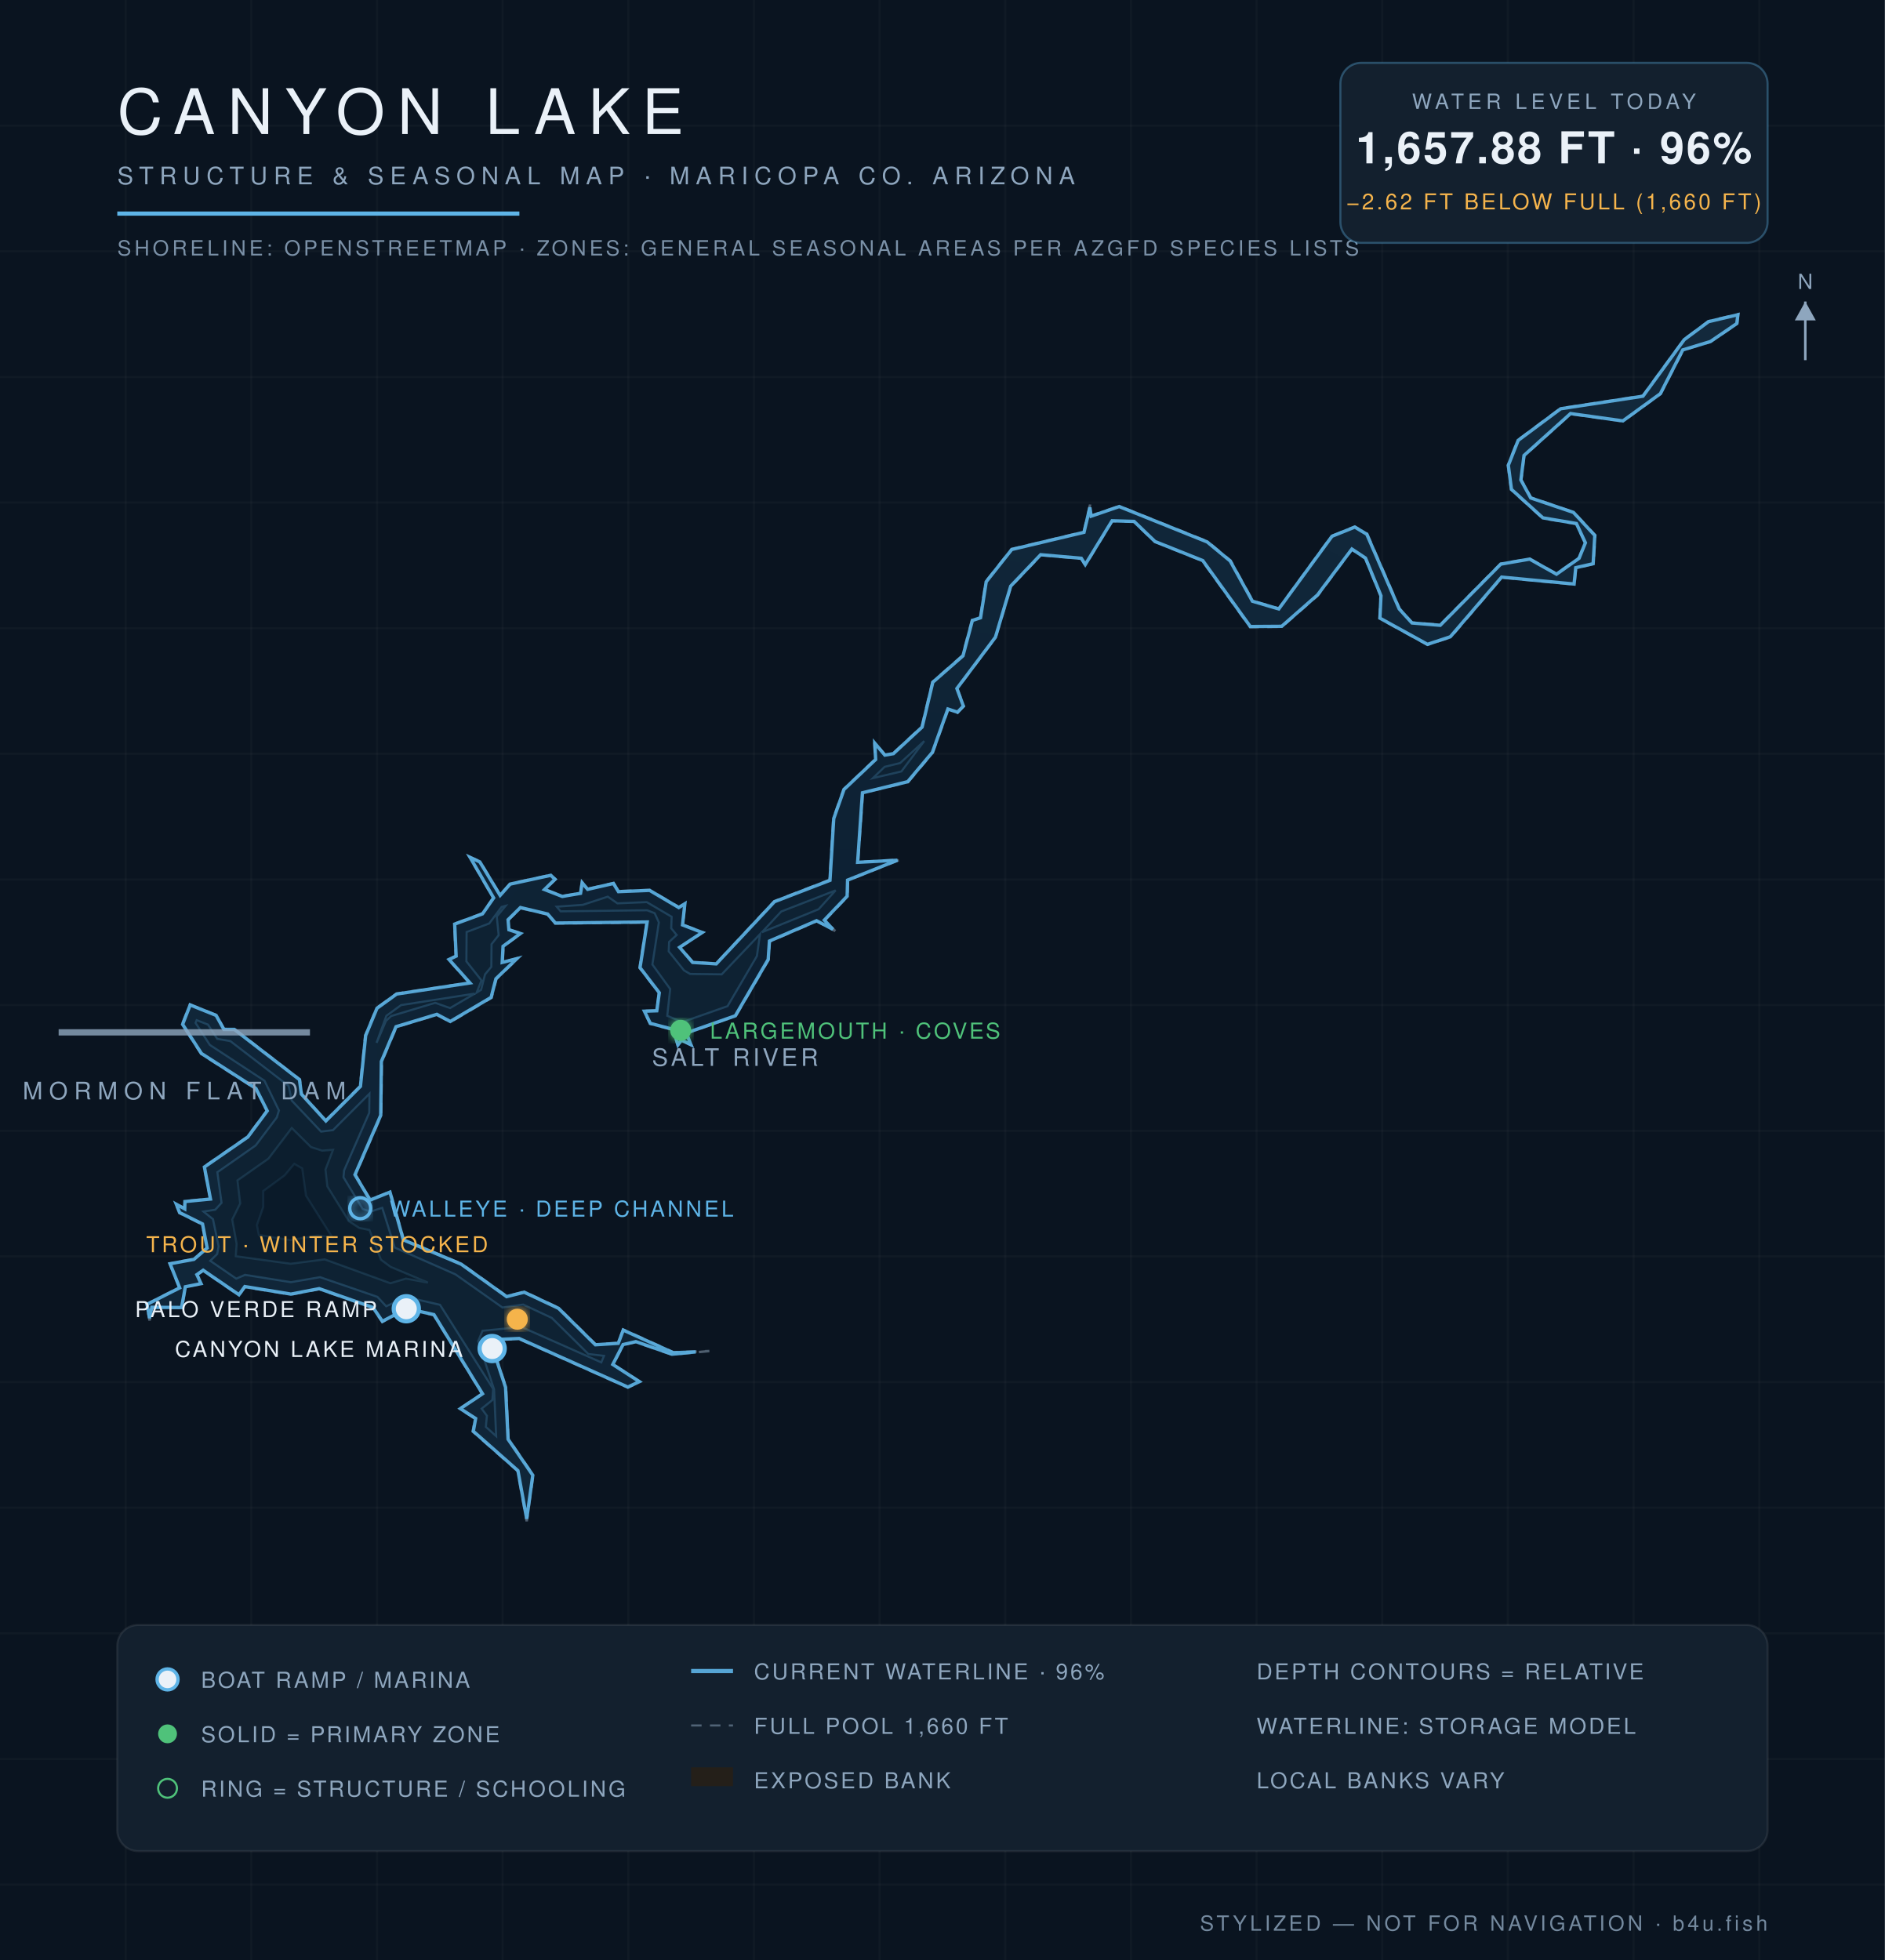
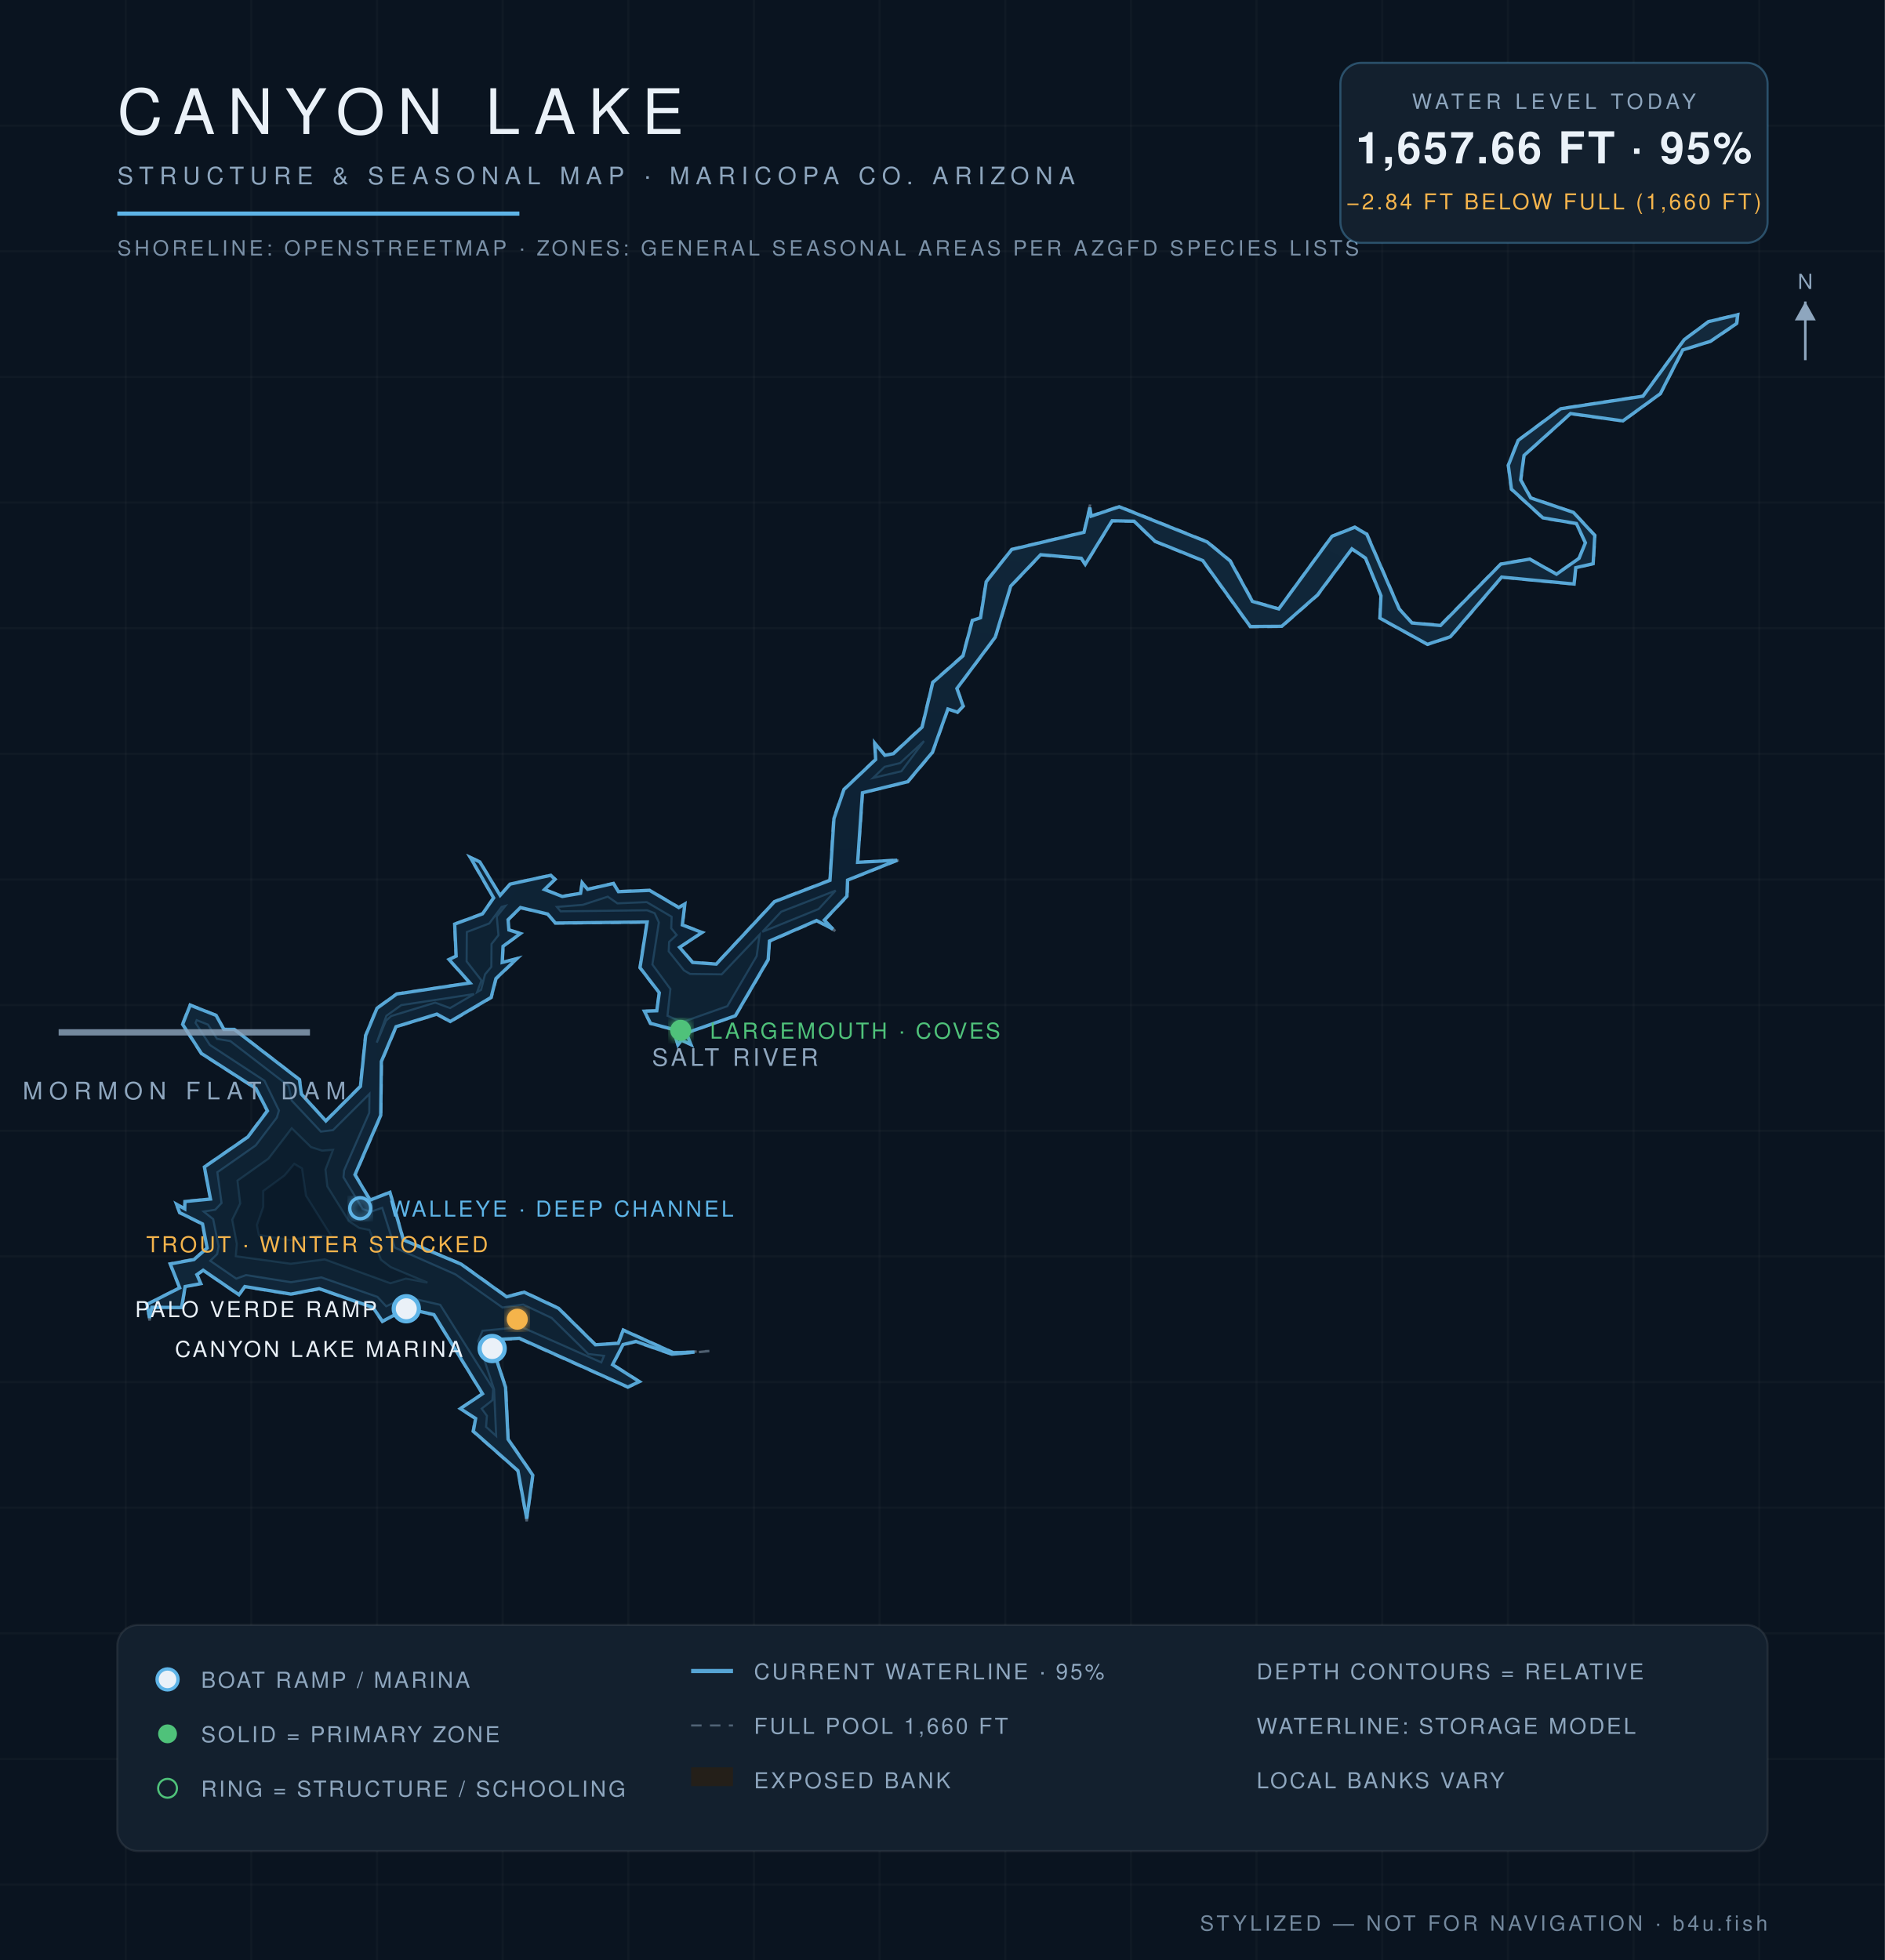
<svg xmlns="http://www.w3.org/2000/svg" viewBox="0 0 900 936" font-family="Helvetica,Arial,sans-serif">
  <defs>
    <radialGradient id="wg" cx="45%" cy="60%" r="80%">
      <stop offset="0%" stop-color="#0c1f31" />
      <stop offset="55%" stop-color="#102639" />
      <stop offset="100%" stop-color="#13293c" />
    </radialGradient>
    <filter id="glow">
      <feGaussianBlur stdDeviation="2.2" result="b" />
      <feMerge>
        <feMergeNode in="b" />
        <feMergeNode in="SourceGraphic" />
      </feMerge>
    </filter>
  </defs>
  <rect width="900" height="936" fill="#0a1420" />
  <g stroke="#ffffff" stroke-opacity="0.025">
    <line x1="60" y1="0" x2="60" y2="936" />
    <line x1="120" y1="0" x2="120" y2="936" />
    <line x1="180" y1="0" x2="180" y2="936" />
    <line x1="240" y1="0" x2="240" y2="936" />
    <line x1="300" y1="0" x2="300" y2="936" />
    <line x1="360" y1="0" x2="360" y2="936" />
    <line x1="420" y1="0" x2="420" y2="936" />
    <line x1="480" y1="0" x2="480" y2="936" />
    <line x1="540" y1="0" x2="540" y2="936" />
    <line x1="600" y1="0" x2="600" y2="936" />
    <line x1="660" y1="0" x2="660" y2="936" />
    <line x1="720" y1="0" x2="720" y2="936" />
    <line x1="780" y1="0" x2="780" y2="936" />
    <line x1="840" y1="0" x2="840" y2="936" />
    <line x1="0" y1="60" x2="900" y2="60" />
    <line x1="0" y1="120" x2="900" y2="120" />
    <line x1="0" y1="180" x2="900" y2="180" />
    <line x1="0" y1="240" x2="900" y2="240" />
    <line x1="0" y1="300" x2="900" y2="300" />
    <line x1="0" y1="360" x2="900" y2="360" />
    <line x1="0" y1="420" x2="900" y2="420" />
    <line x1="0" y1="480" x2="900" y2="480" />
    <line x1="0" y1="540" x2="900" y2="540" />
    <line x1="0" y1="600" x2="900" y2="600" />
    <line x1="0" y1="660" x2="900" y2="660" />
    <line x1="0" y1="720" x2="900" y2="720" />
    <line x1="0" y1="780" x2="900" y2="780" />
    <line x1="0" y1="840" x2="900" y2="840" />
    <line x1="0" y1="900" x2="900" y2="900" />
  </g>
  <path d="M 338.7,645.2 L 320.8,646.9 L 303.6,640.9 L 297.6,642.3 L 292.8,651.6 L 305.7,659.9 L 299.8,662.6 L 247.9,639.4 L 234.0,640.0 L 241.6,662.4 L 242.8,687.2 L 254.6,704.4 L 251.5,726.5 L 247.1,702.4 L 225.7,683.6 L 226.9,677.5 L 219.4,672.7 L 230.2,665.6 L 207.1,628.0 L 194.2,625.1 L 182.5,631.3 L 178.0,624.6 L 152.4,615.6 L 138.9,618.2 L 116.9,614.6 L 114.2,618.6 L 97.0,606.8 L 94.2,608.7 L 96.3,613.1 L 88.6,614.5 L 86.9,624.6 L 72.6,624.5 L 71.4,630.6 L 70.0,622.8 L 85.6,614.9 L 81.0,603.4 L 92.5,601.2 L 98.7,596.0 L 96.5,584.7 L 85.6,579.2 L 83.8,574.6 L 88.2,577.1 L 88.1,573.6 L 100.4,572.5 L 97.4,557.2 L 118.1,542.9 L 127.4,530.4 L 122.1,520.0 L 96.0,503.2 L 86.9,489.2 L 90.7,479.7 L 103.4,484.8 L 107.0,491.4 L 111.9,491.4 L 143.2,515.5 L 144.1,522.4 L 155.5,535.1 L 171.9,518.7 L 174.4,494.5 L 179.8,481.4 L 189.3,474.5 L 224.2,469.3 L 214.1,458.2 L 217.6,456.6 L 216.9,441.2 L 230.3,436.2 L 235.5,428.8 L 224.0,409.0 L 229.2,411.4 L 238.8,427.4 L 243.5,422.0 L 263.1,417.8 L 265.3,419.9 L 260.2,424.7 L 268.6,427.9 L 277.1,426.5 L 277.8,421.1 L 280.6,424.5 L 293.0,421.7 L 295.4,425.6 L 310.2,425.0 L 324.2,433.2 L 327.2,431.2 L 326.0,441.6 L 335.7,445.2 L 324.7,452.3 L 330.8,459.4 L 341.9,460.2 L 369.7,430.4 L 396.1,420.2 L 397.9,390.8 L 402.8,376.9 L 417.9,362.6 L 417.4,354.3 L 422.6,360.5 L 426.5,359.7 L 440.1,347.1 L 445.2,325.7 L 459.6,313.0 L 464.1,296.1 L 468.0,295.0 L 470.7,277.7 L 483.0,262.2 L 517.5,254.0 L 520.5,241.0 L 520.9,246.3 L 534.4,241.7 L 576.6,258.6 L 587.6,267.7 L 598.2,287.0 L 610.6,290.6 L 635.8,256.0 L 646.9,251.5 L 652.8,254.9 L 668.3,290.7 L 674.2,297.3 L 687.7,298.4 L 716.5,269.2 L 730.4,266.8 L 743.2,274.0 L 753.8,266.5 L 756.8,259.2 L 752.6,250.2 L 736.6,247.5 L 721.5,233.8 L 720.0,222.2 L 724.7,210.2 L 745.1,195.0 L 784.4,189.0 L 804.1,162.1 L 815.7,153.4 L 830.0,150.0 L 829.5,154.6 L 816.7,163.2 L 803.7,167.2 L 792.9,188.1 L 774.9,201.2 L 749.9,197.7 L 727.8,217.6 L 726.4,229.2 L 731.0,237.6 L 751.4,244.6 L 761.7,255.6 L 760.9,269.3 L 752.5,271.3 L 751.8,279.1 L 717.1,275.8 L 692.7,304.3 L 681.6,307.9 L 658.7,295.3 L 659.2,284.6 L 651.9,266.7 L 645.5,262.4 L 629.3,284.3 L 612.1,299.3 L 596.9,299.5 L 574.1,267.8 L 551.4,258.7 L 541.4,249.1 L 531.0,248.9 L 518.2,270.0 L 516.3,266.8 L 497.0,265.1 L 482.7,280.1 L 475.4,304.4 L 457.1,328.8 L 460.2,337.2 L 457.2,340.4 L 452.8,338.7 L 445.4,359.4 L 433.6,373.5 L 412.0,378.6 L 409.7,411.7 L 429.8,410.5 L 404.9,420.4 L 404.7,428.1 L 393.8,439.5 L 398.8,444.6 L 390.0,439.9 L 367.5,449.6 L 367.0,458.3 L 351.3,485.2 L 327.8,493.5 L 330.3,499.3 L 325.4,496.9 L 323.7,499.5 L 321.3,491.8 L 310.4,488.9 L 307.4,482.7 L 313.5,482.6 L 314.6,474.1 L 305.4,462.2 L 308.8,440.5 L 265.1,441.0 L 261.4,436.7 L 248.5,433.7 L 242.8,439.2 L 243.2,443.9 L 248.9,445.7 L 240.4,452.0 L 240.0,459.6 L 247.6,457.4 L 237.0,467.5 L 234.7,476.5 L 215.0,488.1 L 208.6,484.6 L 189.3,490.4 L 182.3,507.0 L 182.0,532.6 L 169.7,561.0 L 176.8,572.9 L 186.3,569.1 L 192.8,592.0 L 220.3,603.5 L 242.0,619.1 L 250.3,616.8 L 266.8,624.6 L 284.4,642.0 L 295.1,641.3 L 297.5,634.9 L 321.6,645.8 L 338.7,645.2 Z" fill="#241f19" fill-opacity="0.9" stroke="#8ea6be" stroke-opacity="0.5" stroke-width="1.2" stroke-dasharray="5 4" />
-   <path d="M 332.2,645.6 L 320.9,646.7 L 303.6,640.7 L 297.5,642.1 L 292.6,651.6 L 305.3,659.8 L 299.8,662.4 L 247.9,639.2 L 233.9,639.8 L 241.4,662.5 L 242.6,687.3 L 254.4,704.5 L 251.5,725.3 L 247.3,702.3 L 226.0,683.5 L 227.1,677.4 L 219.8,672.7 L 230.4,665.6 L 207.2,627.8 L 194.2,624.9 L 182.6,631.0 L 178.1,624.4 L 152.4,615.4 L 138.9,618.0 L 116.9,614.4 L 114.1,618.3 L 97.0,606.6 L 94.0,608.7 L 96.0,613.0 L 88.5,614.5 L 86.7,624.4 L 72.5,624.3 L 71.4,629.5 L 70.2,622.9 L 85.8,615.0 L 81.2,603.5 L 92.6,601.4 L 98.9,596.0 L 96.7,584.5 L 85.8,579.1 L 84.2,575.1 L 88.2,577.3 L 88.3,573.8 L 100.5,572.6 L 97.6,557.3 L 118.3,543.0 L 127.6,530.5 L 122.2,519.8 L 96.2,503.1 L 87.2,489.2 L 90.8,479.9 L 103.2,484.9 L 106.9,491.6 L 111.9,491.6 L 143.0,515.6 L 143.9,522.5 L 155.6,535.3 L 172.1,518.8 L 174.6,494.5 L 180.0,481.5 L 189.4,474.7 L 224.4,469.4 L 214.4,458.2 L 217.8,456.6 L 217.1,441.3 L 230.4,436.4 L 235.7,428.8 L 224.5,409.5 L 229.1,411.6 L 238.8,427.6 L 243.6,422.2 L 263.0,418.0 L 265.0,419.9 L 260.0,424.8 L 268.5,428.1 L 277.2,426.6 L 278.0,421.6 L 280.6,424.7 L 292.9,421.9 L 295.3,425.8 L 310.2,425.2 L 324.1,433.4 L 327.0,431.6 L 325.9,441.7 L 335.3,445.3 L 324.5,452.4 L 330.7,459.6 L 342.0,460.3 L 369.8,430.6 L 396.3,420.4 L 398.1,390.9 L 403.0,377.0 L 418.1,362.7 L 417.7,354.9 L 422.5,360.6 L 426.6,359.9 L 440.3,347.2 L 445.4,325.8 L 459.8,313.2 L 464.3,296.3 L 468.2,295.0 L 470.9,277.8 L 483.1,262.4 L 517.6,254.2 L 520.4,242.3 L 521.0,246.5 L 534.4,241.9 L 576.4,258.8 L 587.4,267.9 L 598.0,287.1 L 610.6,290.8 L 636.0,256.1 L 646.9,251.7 L 652.6,255.1 L 668.1,290.8 L 674.2,297.5 L 687.7,298.6 L 716.6,269.4 L 730.4,267.0 L 743.2,274.2 L 754.0,266.6 L 757.0,259.2 L 752.7,250.0 L 736.7,247.3 L 721.7,233.7 L 720.2,222.2 L 724.9,210.3 L 745.2,195.2 L 784.5,189.2 L 804.2,162.2 L 815.8,153.6 L 829.8,150.3 L 829.3,154.5 L 816.7,163.1 L 803.5,167.1 L 792.8,188.0 L 774.9,201.0 L 749.9,197.5 L 727.7,217.5 L 726.2,229.2 L 730.9,237.8 L 751.3,244.7 L 761.5,255.7 L 760.7,269.2 L 752.4,271.1 L 751.6,278.9 L 717.0,275.6 L 692.5,304.1 L 681.6,307.7 L 658.9,295.2 L 659.4,284.5 L 652.0,266.5 L 645.5,262.2 L 629.1,284.1 L 612.0,299.1 L 597.0,299.2 L 574.3,267.7 L 551.5,258.6 L 541.5,249.0 L 531.0,248.7 L 518.2,269.6 L 516.3,266.6 L 496.9,264.9 L 482.6,279.9 L 475.3,304.3 L 456.9,328.8 L 460.0,337.2 L 457.2,340.1 L 452.6,338.6 L 445.2,359.3 L 433.4,373.3 L 411.8,378.6 L 409.5,411.8 L 428.5,410.8 L 404.7,420.3 L 404.5,428.0 L 393.6,439.4 L 397.7,443.8 L 389.9,439.7 L 367.4,449.4 L 366.8,458.2 L 351.1,485.1 L 327.7,493.3 L 329.9,498.9 L 325.4,496.7 L 323.7,499.0 L 321.5,491.6 L 310.5,488.7 L 307.7,482.9 L 313.6,482.7 L 314.8,474.1 L 305.6,462.1 L 309.0,440.3 L 265.2,440.8 L 261.5,436.5 L 248.5,433.4 L 242.6,439.2 L 243.0,444.0 L 248.5,445.8 L 240.2,451.9 L 239.8,459.6 L 246.8,457.8 L 236.8,467.4 L 234.5,476.3 L 215.0,487.8 L 208.6,484.4 L 189.1,490.3 L 182.1,506.9 L 181.8,532.6 L 169.5,561.0 L 176.7,573.1 L 186.2,569.3 L 192.6,592.1 L 220.2,603.7 L 241.9,619.2 L 250.3,617.1 L 266.7,624.8 L 284.3,642.2 L 295.2,641.5 L 297.6,635.2 L 321.5,646.0 L 332.2,645.6 Z" fill="url(#wg)" stroke="#5eb4e7" stroke-opacity="0.9" stroke-width="1.6" />
-   <path d="M 100.4,602.1 L 103.7,598.9 L 104.4,595.2 L 101.7,582.2 L 97.2,578.6 L 102.8,577.7 L 105.8,574.4 L 103.8,559.8 L 122.1,547.0 L 132.2,533.6 L 133.2,530.3 L 126.3,516.1 L 100.2,499.0 L 93.4,488.5 L 93.9,487.2 L 99.3,489.3 L 103.7,496.1 L 110.0,497.2 L 137.8,518.6 L 139.3,525.6 L 153.3,540.4 L 159.0,539.7 L 176.4,522.3 L 176.3,531.4 L 164.3,558.9 L 164.0,562.2 L 173.2,577.4 L 177.0,578.6 L 182.5,576.8 L 188.5,595.8 L 217.5,608.6 L 239.9,624.4 L 249.8,623.0 L 263.5,629.4 L 280.9,646.6 L 288.4,647.5 L 287.1,650.6 L 249.0,633.7 L 230.4,635.5 L 228.3,640.5 L 235.9,663.5 L 236.9,685.8 L 232.0,681.4 L 232.5,676.1 L 230.0,672.7 L 235.1,668.6 L 235.5,663.3 L 210.1,623.1 L 194.0,619.4 L 184.4,623.8 L 180.2,619.3 L 152.8,609.9 L 138.9,612.3 L 117.0,608.8 L 112.8,610.6 L 100.4,602.1 Z" fill="#0e2233" stroke="#5eb4e7" stroke-opacity="0.22" stroke-width="1" />
-   <path d="M 179.8,498.0 L 184.5,485.1 L 191.5,480.0 L 226.7,474.5 L 214.9,481.4 L 207.8,478.9 L 186.8,485.2 L 184.3,487.5 L 179.8,498.0 Z" fill="#0e2233" stroke="#5eb4e7" stroke-opacity="0.22" stroke-width="1" />
-   <path d="M 227.6,474.0 L 229.9,468.2 L 222.7,459.1 L 222.8,445.1 L 233.6,441.0 L 239.5,433.1 L 241.4,432.6 L 237.2,437.7 L 238.1,446.6 L 234.7,450.9 L 234.6,461.7 L 231.6,465.3 L 229.7,472.7 L 227.6,474.0 Z" fill="#0e2233" stroke="#5eb4e7" stroke-opacity="0.22" stroke-width="1" />
-   <path d="M 265.8,433.0 L 278.3,432.1 L 290.2,428.2 L 294.8,431.4 L 308.8,430.8 L 320.7,437.8 L 320.5,443.3 L 323.1,446.5 L 319.5,449.8 L 319.3,454.3 L 326.6,463.4 L 329.5,465.1 L 344.6,465.3 L 362.9,446.1 L 361.4,456.6 L 347.4,480.5 L 325.8,488.1 L 318.6,485.1 L 320.0,472.3 L 311.5,460.6 L 314.6,440.5 L 312.6,436.1 L 309.0,434.7 L 267.7,435.2 L 265.8,433.0 Z" fill="#0e2233" stroke="#5eb4e7" stroke-opacity="0.22" stroke-width="1" />
-   <path d="M 363.8,445.2 L 373.0,435.3 L 399.0,425.2 L 390.9,434.2 L 363.8,445.2 Z" fill="#0e2233" stroke="#5eb4e7" stroke-opacity="0.22" stroke-width="1" />
-   <path d="M 416.8,371.6 L 422.4,366.2 L 429.8,364.4 L 441.3,353.9 L 430.4,368.4 L 416.8,371.6 Z" fill="#0e2233" stroke="#5eb4e7" stroke-opacity="0.22" stroke-width="1" />
-   <path d="M 112.6,599.9 L 113.0,594.0 L 110.9,582.4 L 114.7,574.7 L 113.4,563.7 L 128.2,553.3 L 139.3,538.7 L 148.5,547.8 L 153.8,549.5 L 159.0,549.1 L 155.4,558.5 L 156.3,566.6 L 166.6,583.2 L 171.5,586.4 L 176.4,587.4 L 181.9,601.6 L 186.5,605.0 L 204.3,612.5 L 193.8,610.6 L 186.4,612.8 L 155.0,601.4 L 138.8,603.5 L 112.6,599.9 Z" fill="#0c1e2e" stroke="#5eb4e7" stroke-opacity="0.15" stroke-width="1" />
-   <path d="M 123.6,589.7 L 122.7,585.0 L 125.7,576.4 L 125.7,568.8 L 135.9,561.3 L 140.5,555.8 L 144.3,558.0 L 146.1,571.0 L 158.6,590.8 L 151.6,590.0 L 138.6,592.2 L 123.6,589.7 Z" fill="#0a1a29" stroke="#5eb4e7" stroke-opacity="0.1" stroke-width="1" />
+   <path d="M 331.6,645.7 L 320.9,646.7 L 303.6,640.6 L 297.5,642.1 L 292.5,651.7 L 305.3,659.8 L 299.8,662.4 L 248.0,639.1 L 233.9,639.8 L 241.4,662.5 L 242.6,687.3 L 254.4,704.5 L 251.5,725.2 L 247.3,702.3 L 226.0,683.5 L 227.1,677.4 L 219.8,672.7 L 230.4,665.6 L 207.2,627.8 L 194.2,624.9 L 182.6,631.0 L 178.1,624.4 L 152.4,615.4 L 138.9,618.0 L 116.9,614.4 L 114.1,618.3 L 97.0,606.6 L 94.0,608.7 L 95.9,613.0 L 88.4,614.4 L 86.7,624.4 L 72.5,624.3 L 71.4,629.4 L 70.2,622.9 L 85.8,615.0 L 81.3,603.6 L 92.6,601.5 L 98.9,596.0 L 96.7,584.5 L 85.8,579.1 L 84.3,575.1 L 88.2,577.3 L 88.3,573.8 L 100.5,572.6 L 97.6,557.3 L 118.3,543.0 L 127.7,530.5 L 122.2,519.8 L 96.2,503.1 L 87.2,489.2 L 90.8,480.0 L 103.2,484.9 L 106.9,491.6 L 111.9,491.6 L 143.0,515.6 L 143.9,522.5 L 155.6,535.3 L 172.1,518.8 L 174.6,494.5 L 180.0,481.5 L 189.4,474.7 L 224.4,469.4 L 214.4,458.2 L 217.8,456.6 L 217.1,441.3 L 230.4,436.4 L 235.7,428.8 L 224.6,409.5 L 229.1,411.6 L 238.8,427.6 L 243.6,422.2 L 263.0,418.0 L 265.0,419.9 L 260.0,424.8 L 268.5,428.1 L 277.2,426.6 L 278.0,421.6 L 280.6,424.7 L 292.9,421.9 L 295.3,425.8 L 310.2,425.2 L 324.1,433.4 L 327.0,431.7 L 325.8,441.7 L 335.2,445.3 L 324.5,452.4 L 330.7,459.6 L 342.0,460.4 L 369.8,430.6 L 396.3,420.4 L 398.2,390.9 L 403.0,377.0 L 418.1,362.7 L 417.7,354.9 L 422.5,360.7 L 426.6,359.9 L 440.3,347.2 L 445.4,325.9 L 459.8,313.2 L 464.3,296.3 L 468.2,295.0 L 470.9,277.8 L 483.1,262.4 L 517.6,254.2 L 520.4,242.4 L 521.0,246.5 L 534.4,242.0 L 576.4,258.8 L 587.4,267.9 L 598.0,287.2 L 610.6,290.8 L 636.0,256.1 L 646.9,251.8 L 652.6,255.1 L 668.1,290.8 L 674.2,297.5 L 687.8,298.7 L 716.6,269.4 L 730.4,267.0 L 743.2,274.2 L 754.0,266.6 L 757.0,259.2 L 752.7,250.0 L 736.7,247.3 L 721.7,233.6 L 720.2,222.2 L 724.9,210.3 L 745.2,195.2 L 784.5,189.2 L 804.2,162.2 L 815.8,153.6 L 829.7,150.3 L 829.2,154.5 L 816.7,163.0 L 803.5,167.1 L 792.8,188.0 L 774.9,201.0 L 749.9,197.5 L 727.7,217.5 L 726.1,229.2 L 730.9,237.8 L 751.3,244.7 L 761.5,255.7 L 760.7,269.2 L 752.4,271.1 L 751.6,278.9 L 717.0,275.6 L 692.5,304.1 L 681.6,307.7 L 658.9,295.2 L 659.4,284.5 L 652.0,266.5 L 645.5,262.1 L 629.1,284.1 L 612.0,299.1 L 597.0,299.2 L 574.3,267.7 L 551.5,258.5 L 541.5,248.9 L 531.0,248.7 L 518.2,269.5 L 516.3,266.6 L 496.9,264.9 L 482.6,279.9 L 475.2,304.3 L 456.9,328.8 L 459.9,337.2 L 457.2,340.1 L 452.6,338.6 L 445.2,359.3 L 433.4,373.3 L 411.8,378.6 L 409.5,411.8 L 428.4,410.8 L 404.7,420.3 L 404.4,428.0 L 393.6,439.4 L 397.7,443.7 L 389.9,439.6 L 367.4,449.4 L 366.8,458.2 L 351.1,485.1 L 327.7,493.3 L 329.9,498.8 L 325.4,496.7 L 323.7,499.0 L 321.5,491.6 L 310.6,488.7 L 307.7,482.9 L 313.6,482.7 L 314.8,474.1 L 305.6,462.1 L 309.0,440.3 L 265.2,440.8 L 261.5,436.5 L 248.5,433.4 L 242.6,439.2 L 243.0,444.1 L 248.5,445.8 L 240.2,451.9 L 239.8,459.6 L 246.8,457.8 L 236.8,467.3 L 234.5,476.3 L 215.0,487.8 L 208.6,484.3 L 189.1,490.3 L 182.1,506.9 L 181.8,532.6 L 169.5,561.0 L 176.7,573.1 L 186.2,569.4 L 192.6,592.1 L 220.2,603.7 L 241.9,619.3 L 250.3,617.1 L 266.7,624.8 L 284.3,642.2 L 295.2,641.5 L 297.6,635.2 L 321.5,646.0 L 331.6,645.7 Z" fill="url(#wg)" stroke="#5eb4e7" stroke-opacity="0.9" stroke-width="1.6" />
+   <path d="M 100.4,602.1 L 103.7,598.9 L 104.4,595.2 L 101.8,582.2 L 97.3,578.6 L 102.8,577.7 L 105.8,574.5 L 103.8,559.8 L 122.1,547.0 L 132.2,533.7 L 133.2,530.3 L 126.3,516.1 L 100.2,499.0 L 93.4,488.5 L 93.9,487.2 L 99.3,489.3 L 103.6,496.1 L 110.0,497.2 L 137.8,518.6 L 139.3,525.6 L 153.2,540.4 L 159.0,539.7 L 176.4,522.4 L 176.3,531.4 L 164.3,558.9 L 164.0,562.2 L 173.2,577.4 L 177.0,578.7 L 182.5,576.8 L 188.5,595.8 L 217.5,608.6 L 239.9,624.4 L 249.8,623.0 L 263.4,629.4 L 280.9,646.6 L 288.4,647.5 L 287.1,650.6 L 249.0,633.7 L 230.4,635.5 L 228.3,640.5 L 235.9,663.5 L 236.9,685.7 L 232.1,681.4 L 232.5,676.1 L 230.0,672.7 L 235.1,668.7 L 235.5,663.3 L 210.2,623.1 L 194.0,619.4 L 184.4,623.8 L 180.2,619.3 L 153.4,610.0 L 138.9,612.3 L 117.5,608.9 L 112.8,610.6 L 100.4,602.1 Z" fill="#0e2233" stroke="#5eb4e7" stroke-opacity="0.22" stroke-width="1" />
+   <path d="M 179.9,497.9 L 184.5,485.1 L 191.6,480.0 L 226.4,474.7 L 214.9,481.4 L 207.8,478.8 L 186.8,485.2 L 184.3,487.4 L 179.9,497.9 Z" fill="#0e2233" stroke="#5eb4e7" stroke-opacity="0.22" stroke-width="1" />
+   <path d="M 227.8,473.8 L 229.9,468.2 L 222.8,459.1 L 222.9,445.1 L 233.6,441.0 L 239.5,433.1 L 241.3,432.6 L 237.2,437.7 L 238.0,446.6 L 234.7,450.8 L 234.6,461.7 L 231.6,465.3 L 229.7,472.7 L 227.8,473.8 Z" fill="#0e2233" stroke="#5eb4e7" stroke-opacity="0.22" stroke-width="1" />
+   <path d="M 265.9,433.1 L 278.3,432.1 L 290.2,428.2 L 294.8,431.4 L 308.8,430.8 L 320.7,437.8 L 320.5,443.3 L 323.1,446.5 L 319.5,449.8 L 319.3,454.3 L 326.6,463.4 L 329.5,465.1 L 344.6,465.3 L 362.7,446.3 L 361.3,456.6 L 347.3,480.5 L 325.8,488.1 L 318.7,485.1 L 320.1,472.3 L 311.5,460.6 L 314.6,440.5 L 312.6,436.1 L 309.0,434.7 L 267.7,435.2 L 265.9,433.1 Z" fill="#0e2233" stroke="#5eb4e7" stroke-opacity="0.22" stroke-width="1" />
+   <path d="M 364.0,445.0 L 373.0,435.4 L 399.0,425.3 L 390.9,434.1 L 364.0,445.0 Z" fill="#0e2233" stroke="#5eb4e7" stroke-opacity="0.22" stroke-width="1" />
+   <path d="M 416.9,371.5 L 422.4,366.2 L 429.8,364.4 L 441.2,353.9 L 430.4,368.3 L 416.9,371.5 Z" fill="#0e2233" stroke="#5eb4e7" stroke-opacity="0.22" stroke-width="1" />
+   <path d="M 112.6,599.9 L 113.1,594.0 L 110.9,582.5 L 114.7,574.7 L 113.4,563.8 L 128.2,553.3 L 139.3,538.8 L 148.5,547.8 L 153.8,549.5 L 159.0,549.1 L 155.4,558.5 L 156.3,566.6 L 166.6,583.2 L 171.5,586.4 L 176.4,587.4 L 181.9,601.6 L 186.5,605.1 L 204.1,612.5 L 193.8,610.6 L 186.4,612.8 L 155.0,601.4 L 138.8,603.5 L 112.6,599.9 Z" fill="#0c1e2e" stroke="#5eb4e7" stroke-opacity="0.15" stroke-width="1" />
+   <path d="M 123.6,589.7 L 122.7,585.0 L 125.7,576.4 L 125.7,568.8 L 135.9,561.3 L 140.5,555.8 L 144.2,558.0 L 146.1,571.0 L 158.5,590.8 L 151.6,590.0 L 138.6,592.2 L 123.6,589.7 Z" fill="#0a1a29" stroke="#5eb4e7" stroke-opacity="0.1" stroke-width="1" />
  <text x="351" y="509" fill="#8ea6be" font-size="11.5" letter-spacing="1.6" text-anchor="middle">SALT RIVER</text>
  <line x1="28" y1="493" x2="148" y2="493" stroke="#8ea6be" stroke-width="3" stroke-opacity="0.8" />
  <text x="88" y="525" fill="#8ea6be" font-size="11.5" letter-spacing="3" text-anchor="middle">MORMON FLAT DAM</text>
  <circle cx="194" cy="625" r="6" fill="#eaf1f8" stroke="#5eb4e7" stroke-width="2" />
  <text x="180" y="629" fill="#eaf1f8" font-size="10.5" letter-spacing="1.2" text-anchor="end">PALO VERDE RAMP</text>
  <circle cx="235" cy="644" r="6" fill="#eaf1f8" stroke="#5eb4e7" stroke-width="2" />
  <text x="221" y="648" fill="#eaf1f8" font-size="10.5" letter-spacing="1.2" text-anchor="end">CANYON LAKE MARINA</text>
  <circle cx="172" cy="577" r="5" fill="none" stroke="#5eb4e7" stroke-width="1.6" filter="url(#glow)" />
  <text x="186" y="581" fill="#5eb4e7" font-size="10.5" letter-spacing="1.2" text-anchor="start">WALLEYE · DEEP CHANNEL</text>
  <circle cx="325" cy="492" r="5" fill="#4fc27a" filter="url(#glow)" />
  <text x="339" y="496" fill="#4fc27a" font-size="10.5" letter-spacing="1.2" text-anchor="start">LARGEMOUTH · COVES</text>
  <circle cx="247" cy="630" r="5" fill="#f5b44c" filter="url(#glow)" />
  <text x="233" y="598" fill="#f5b44c" font-size="10.5" letter-spacing="1.2" text-anchor="end">TROUT · WINTER STOCKED</text>
  <text x="56" y="64" fill="#eaf1f8" font-size="30" letter-spacing="6" font-weight="300">CANYON LAKE</text>
  <text x="56" y="88" fill="#8ea6be" font-size="11.5" letter-spacing="3">STRUCTURE &amp; SEASONAL MAP · MARICOPA CO. ARIZONA</text>
  <line x1="56" y1="102" x2="248" y2="102" stroke="#5eb4e7" stroke-width="2" />
  <text x="56" y="122" fill="#8ea6be" font-size="10" letter-spacing="1.5" opacity="0.85">SHORELINE: OPENSTREETMAP · ZONES: GENERAL SEASONAL AREAS PER AZGFD SPECIES LISTS</text>
  <g>
    <rect x="640" y="30" width="204" height="86" rx="10" fill="#13202e" stroke="#5eb4e7" stroke-opacity="0.35" />
    <text x="742" y="52" fill="#8ea6be" font-size="10" letter-spacing="2" text-anchor="middle">WATER LEVEL TODAY</text>
-     <text x="742" y="78" fill="#eaf1f8" font-size="21" letter-spacing="1" text-anchor="middle" font-weight="600">1,657.88 FT · 96%</text>
-     <text x="742" y="100" fill="#f5b44c" font-size="10.5" letter-spacing="1.2" text-anchor="middle">−2.62 FT BELOW FULL (1,660 FT)</text>
+     <text x="742" y="78" fill="#eaf1f8" font-size="21" letter-spacing="1" text-anchor="middle" font-weight="600">1,657.66 FT · 95%</text>
+     <text x="742" y="100" fill="#f5b44c" font-size="10.5" letter-spacing="1.2" text-anchor="middle">−2.84 FT BELOW FULL (1,660 FT)</text>
  </g>
  <g font-size="10.5" letter-spacing="1.1">
    <rect x="56" y="776" width="788" height="108" rx="10" fill="#13202e" stroke="#ffffff" stroke-opacity="0.08" />
    <circle cx="80" cy="802" r="5" fill="#eaf1f8" stroke="#5eb4e7" stroke-width="1.6" />
    <text x="96" y="806" fill="#8ea6be">BOAT RAMP / MARINA</text>
    <circle cx="80" cy="828" r="4.5" fill="#4fc27a" />
    <text x="96" y="832" fill="#8ea6be">SOLID = PRIMARY ZONE</text>
    <circle cx="80" cy="854" r="4.5" fill="none" stroke="#4fc27a" />
    <text x="96" y="858" fill="#8ea6be">RING = STRUCTURE / SCHOOLING</text>
    <line x1="330" y1="798" x2="350" y2="798" stroke="#5eb4e7" stroke-opacity="0.9" stroke-width="2" />
-     <text x="360" y="802" fill="#8ea6be">CURRENT WATERLINE · 96%</text>
+     <text x="360" y="802" fill="#8ea6be">CURRENT WATERLINE · 95%</text>
    <line x1="330" y1="824" x2="350" y2="824" stroke="#8ea6be" stroke-opacity="0.5" stroke-dasharray="5 4" />
    <text x="360" y="828" fill="#8ea6be">FULL POOL 1,660 FT</text>
    <rect x="330" y="844" width="20" height="9" fill="#241f19" />
    <text x="360" y="854" fill="#8ea6be">EXPOSED BANK</text>
    <text x="600" y="802" fill="#8ea6be">DEPTH CONTOURS = RELATIVE</text>
    <text x="600" y="828" fill="#8ea6be">WATERLINE: STORAGE MODEL</text>
    <text x="600" y="854" fill="#8ea6be">LOCAL BANKS VARY</text>
  </g>
  <text x="844" y="922" fill="#8ea6be" font-size="10" letter-spacing="1.5" text-anchor="end" opacity="0.8">STYLIZED — NOT FOR NAVIGATION · b4u.fish</text>
  <g transform="translate(862,158)" stroke="#8ea6be" fill="#8ea6be">
    <line x1="0" y1="14" x2="0" y2="-14" stroke-width="1.2" />
    <path d="M 0,-14 l 5,9 h -10 z" stroke="none" />
    <text x="0" y="-20" font-size="10" text-anchor="middle" stroke="none">N</text>
  </g>
</svg>
